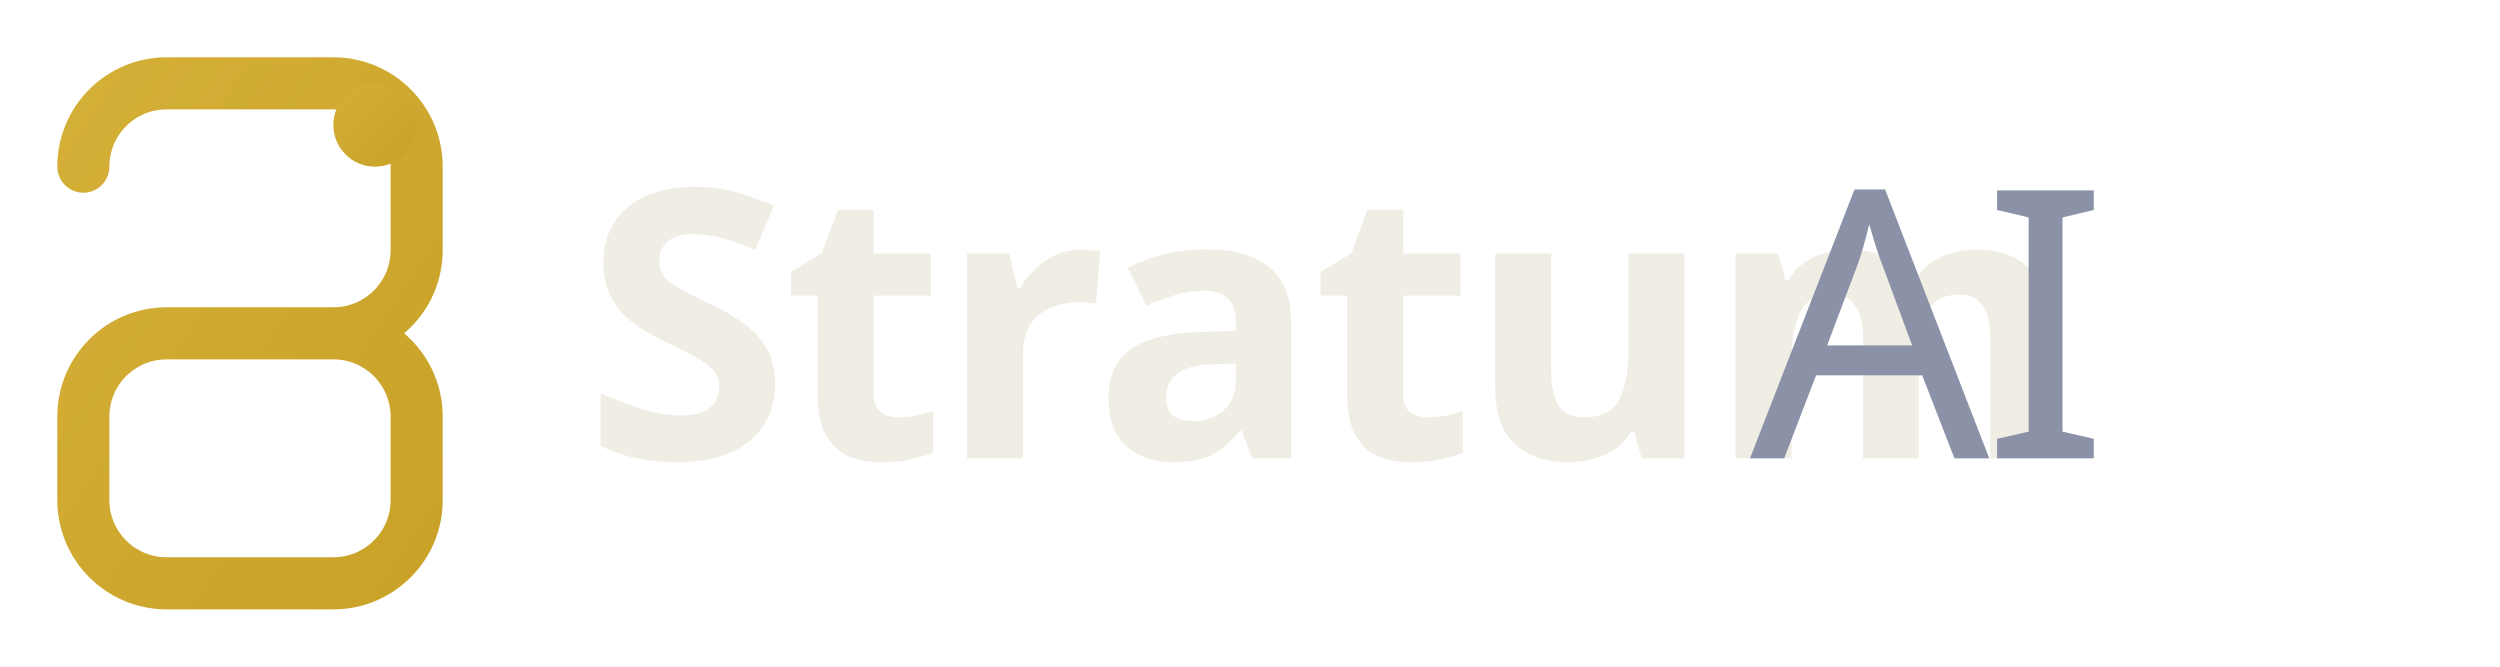
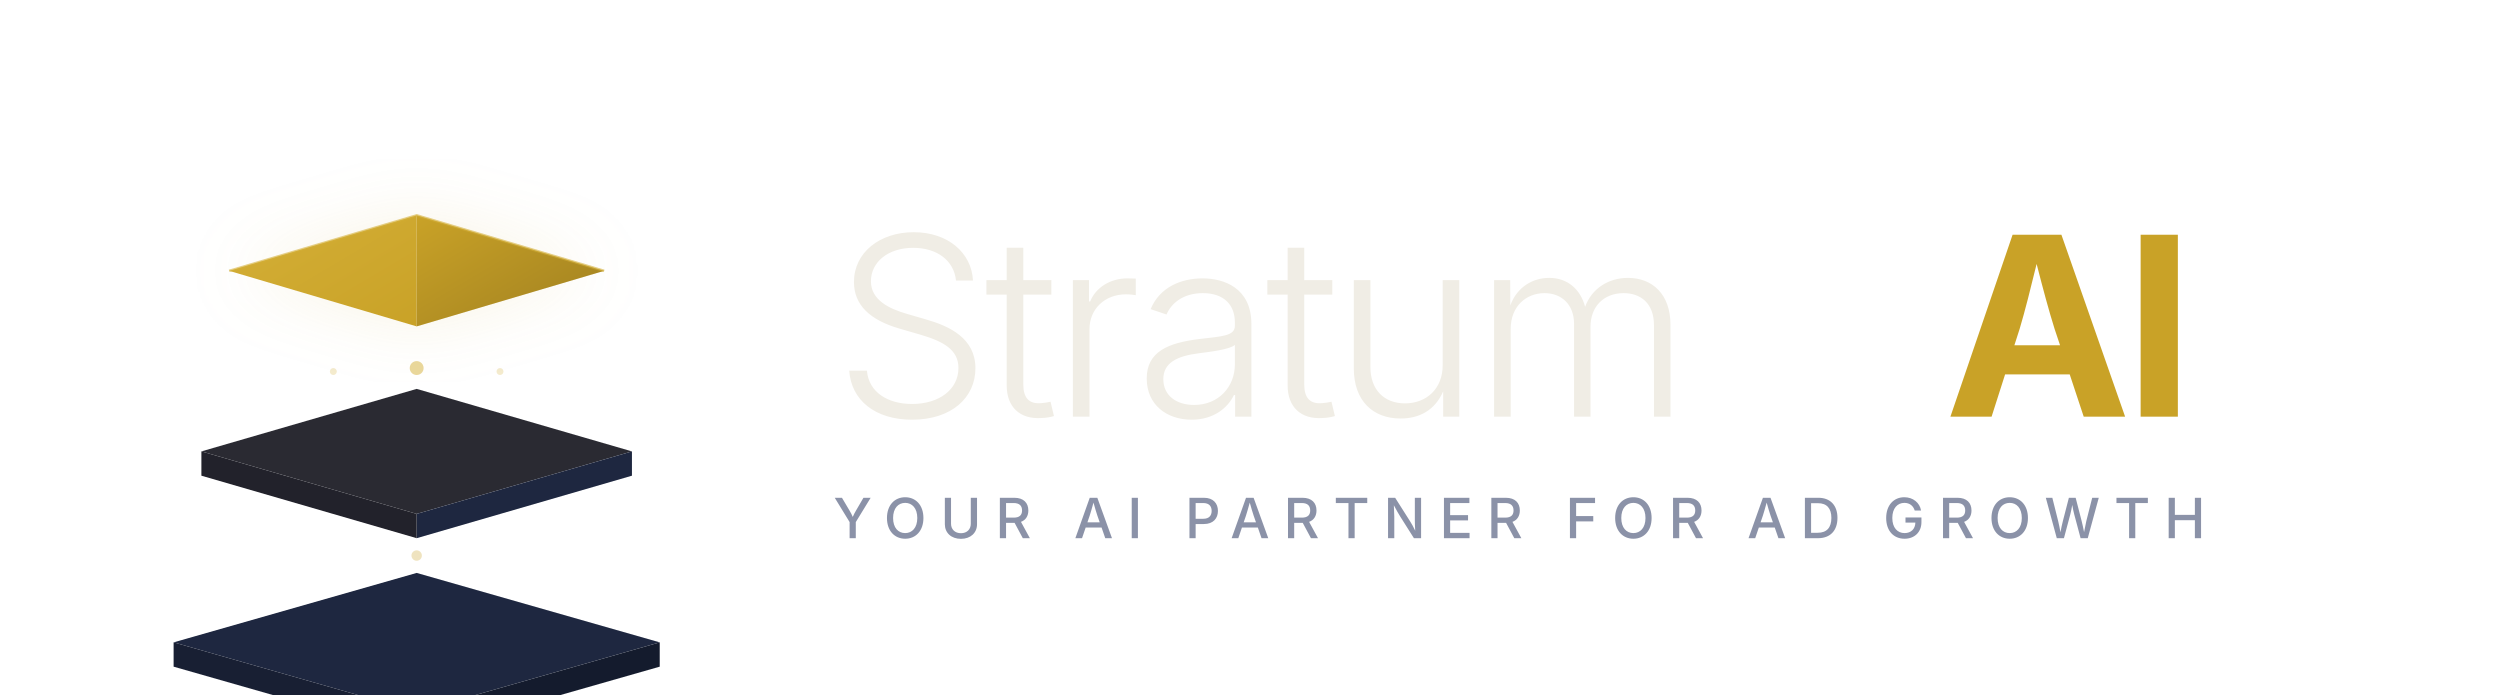
- <svg xmlns="http://www.w3.org/2000/svg" viewBox="0 0 120 32" fill="none">
+ <svg xmlns="http://www.w3.org/2000/svg" viewBox="0 0 720 200" width="360" height="100" role="img" aria-labelledby="logo-title">
  <defs>
-     <linearGradient id="logoGrad" x1="0" y1="0" x2="1" y2="1">
+     <linearGradient id="gold-top" x1="0%" y1="0%" x2="100%" y2="100%">
      <stop offset="0%" stop-color="#D4AF37" />
      <stop offset="100%" stop-color="#C9A227" />
    </linearGradient>
+     <linearGradient id="gold-top-right" x1="0%" y1="0%" x2="100%" y2="100%">
+       <stop offset="0%" stop-color="#C9A227" />
+       <stop offset="100%" stop-color="#A08020" />
+     </linearGradient>
+     <filter id="gold-glow" x="-50%" y="-50%" width="200%" height="200%">
+       <feGaussianBlur stdDeviation="10" result="blur" />
+       <feComposite in="SourceGraphic" in2="blur" operator="over" />
+     </filter>
  </defs>
-   <path d="M4 8C4 5.79 5.79 4 8 4h8c2.21 0 4 1.79 4 4v4c0 2.21-1.79 4-4 4H8c-2.21 0-4 1.79-4 4v4c0 2.21 1.79 4 4 4h8c2.21 0 4-1.79 4-4v-4c0-2.21-1.79-4-4-4" stroke="url(#logoGrad)" stroke-width="2.5" stroke-linecap="round" stroke-linejoin="round" fill="none" />
-   <circle cx="18" cy="6" r="2" fill="url(#logoGrad)" />
-   <text x="28" y="22" font-family="Satoshi, system-ui, sans-serif" font-size="18" font-weight="700" fill="#F0EDE5" letter-spacing="-0.02em">
-     Stratum
-   </text>
-   <text x="84" y="22" font-family="Satoshi, system-ui, sans-serif" font-size="18" font-weight="400" fill="#8B92A8" letter-spacing="-0.02em">
-     AI
-   </text>
+   <g transform="translate(20, 20)">
+     <path d="M30,165 L100,185 L170,165 L100,145Z" fill="#1E2740" />
+     <path d="M100,185 L170,165 L170,172 L100,192Z" fill="#141B2D" />
+     <path d="M30,165 L100,185 L100,192 L30,172Z" fill="#181F33" />
+     <path d="M38,110 L100,128 L162,110 L100,92Z" fill="#2A2A32" />
+     <path d="M100,128 L162,110 L162,117 L100,135Z" fill="#1E2740" />
+     <path d="M38,110 L100,128 L100,135 L38,117Z" fill="#22222B" />
+     <path d="M46,58 L100,74 L154,58 L100,42Z" fill="#C9A227" opacity="0.12" filter="url(#gold-glow)" />
+     <path d="M46,58 L100,74 L100,42Z" fill="url(#gold-top)" />
+     <path d="M100,74 L154,58 L100,42Z" fill="url(#gold-top-right)" />
+     <path d="M46,58 L100,42 L154,58" fill="none" stroke="#D4AF37" stroke-width="0.7" opacity="0.6" />
+     <circle cx="100" cy="86" r="2" fill="#D4AF37" opacity="0.5" />
+     <circle cx="76" cy="87" r="1" fill="#D4AF37" opacity="0.25" />
+     <circle cx="124" cy="87" r="1" fill="#D4AF37" opacity="0.25" />
+     <circle cx="100" cy="140" r="1.5" fill="#C9A227" opacity="0.3" />
+   </g>
+   <g transform="translate(240, 0)">
+     <text x="0" y="120" font-family="'Inter','SF Pro Display','Segoe UI',system-ui,-apple-system,sans-serif" font-size="72" letter-spacing="-2" font-weight="300" fill="#F0EDE5">
+       Stratum
+     </text>
+     <text x="320" y="120" font-family="'Inter','SF Pro Display','Segoe UI',system-ui,-apple-system,sans-serif" font-size="72" letter-spacing="-2" font-weight="700" fill="#C9A227">
+       AI
+     </text>
+     <text x="0" y="155" font-family="'Inter','SF Pro Display','Segoe UI',system-ui,-apple-system,sans-serif" font-size="16" letter-spacing="4" font-weight="500" fill="#8B92A8">
+       YOUR AI PARTNER FOR AD GROWTH
+     </text>
+   </g>
</svg>
